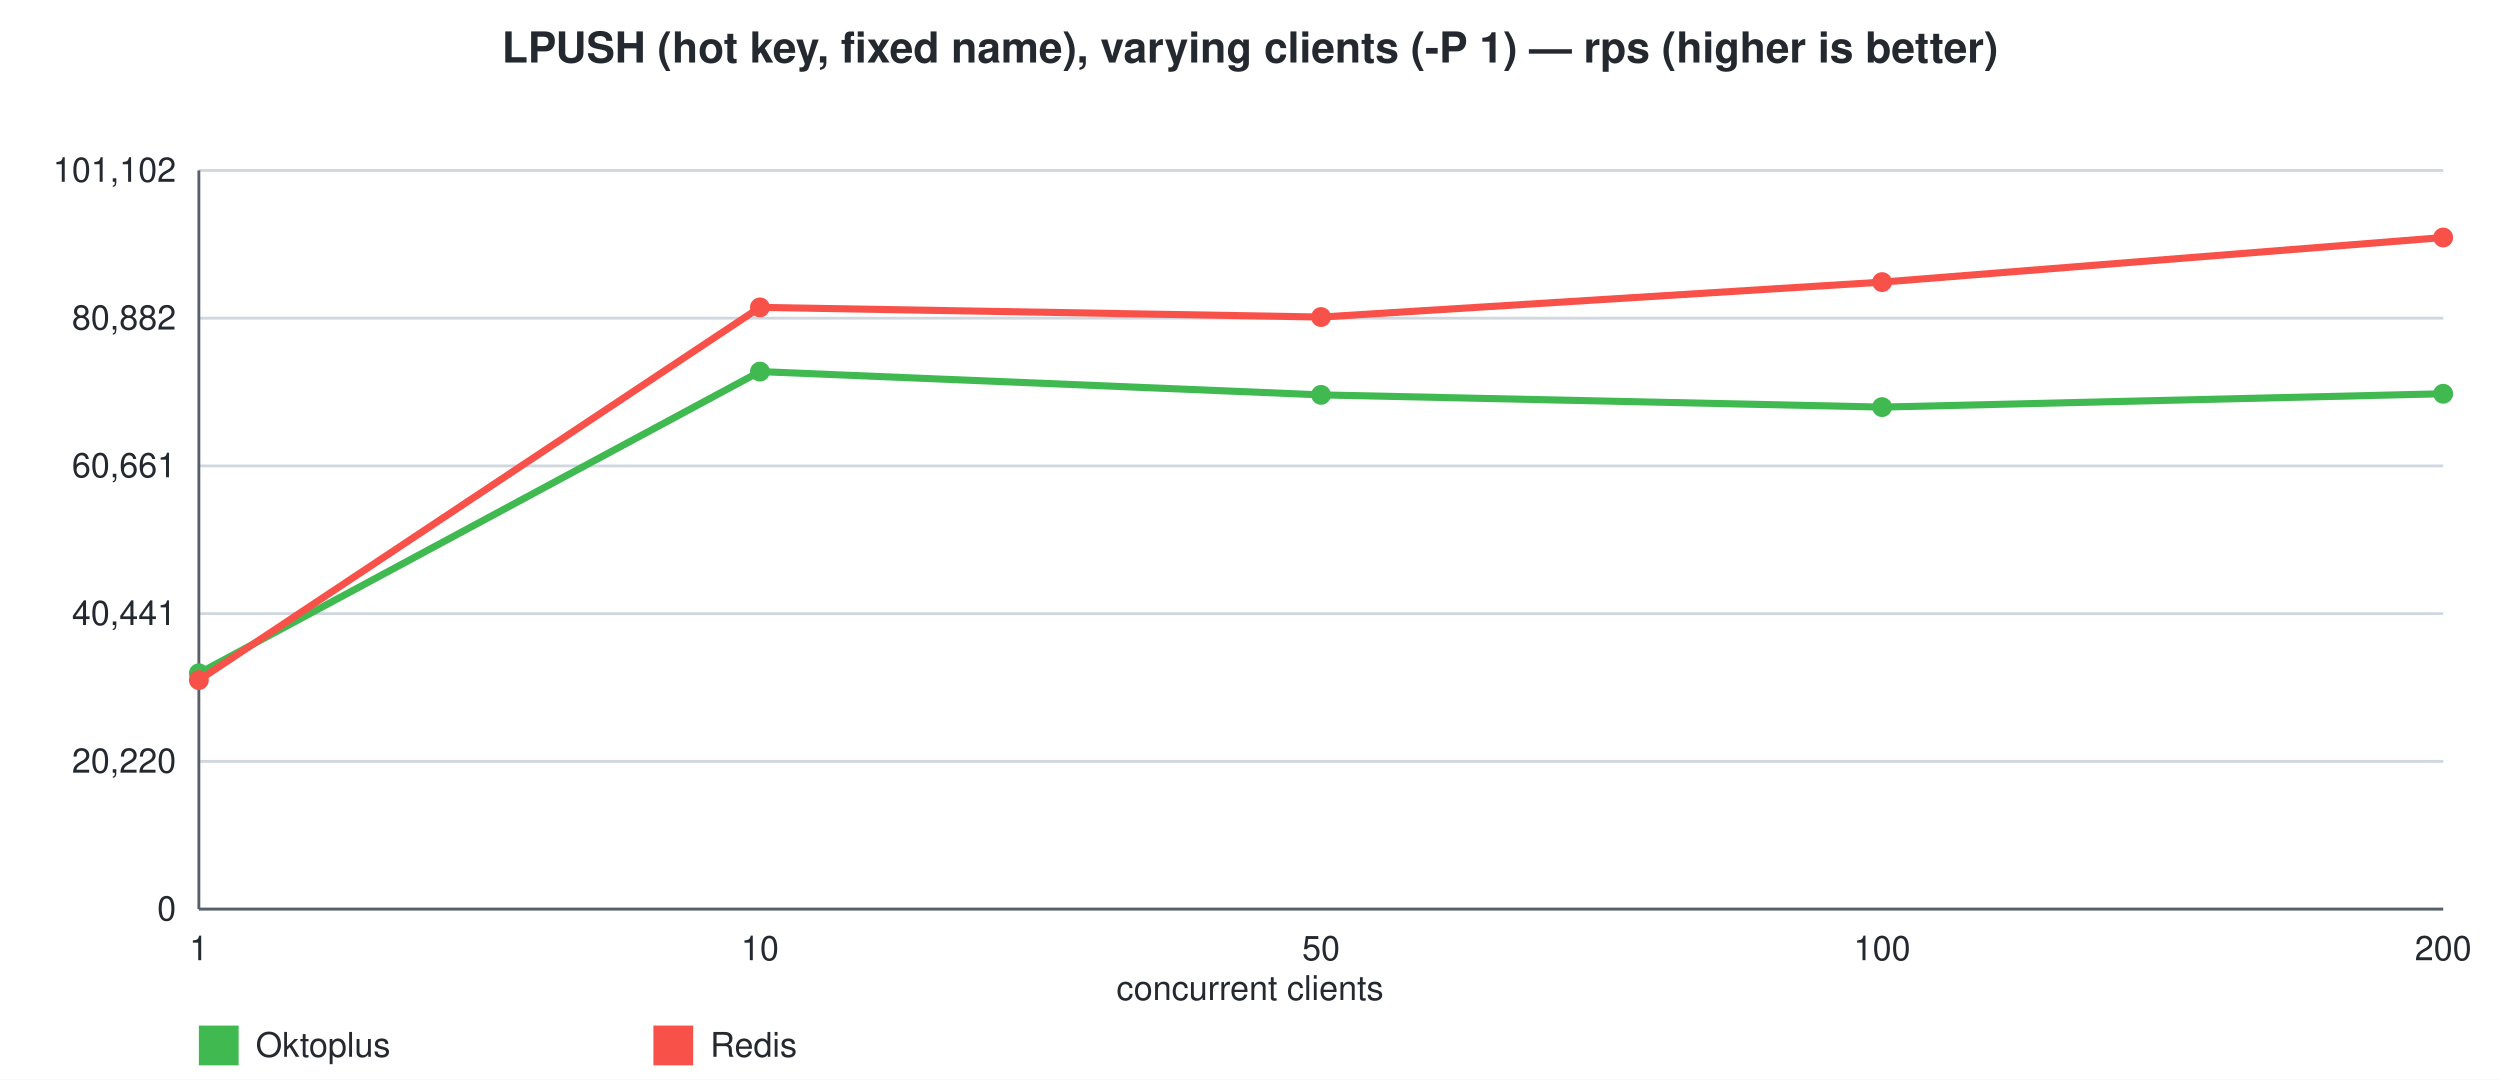
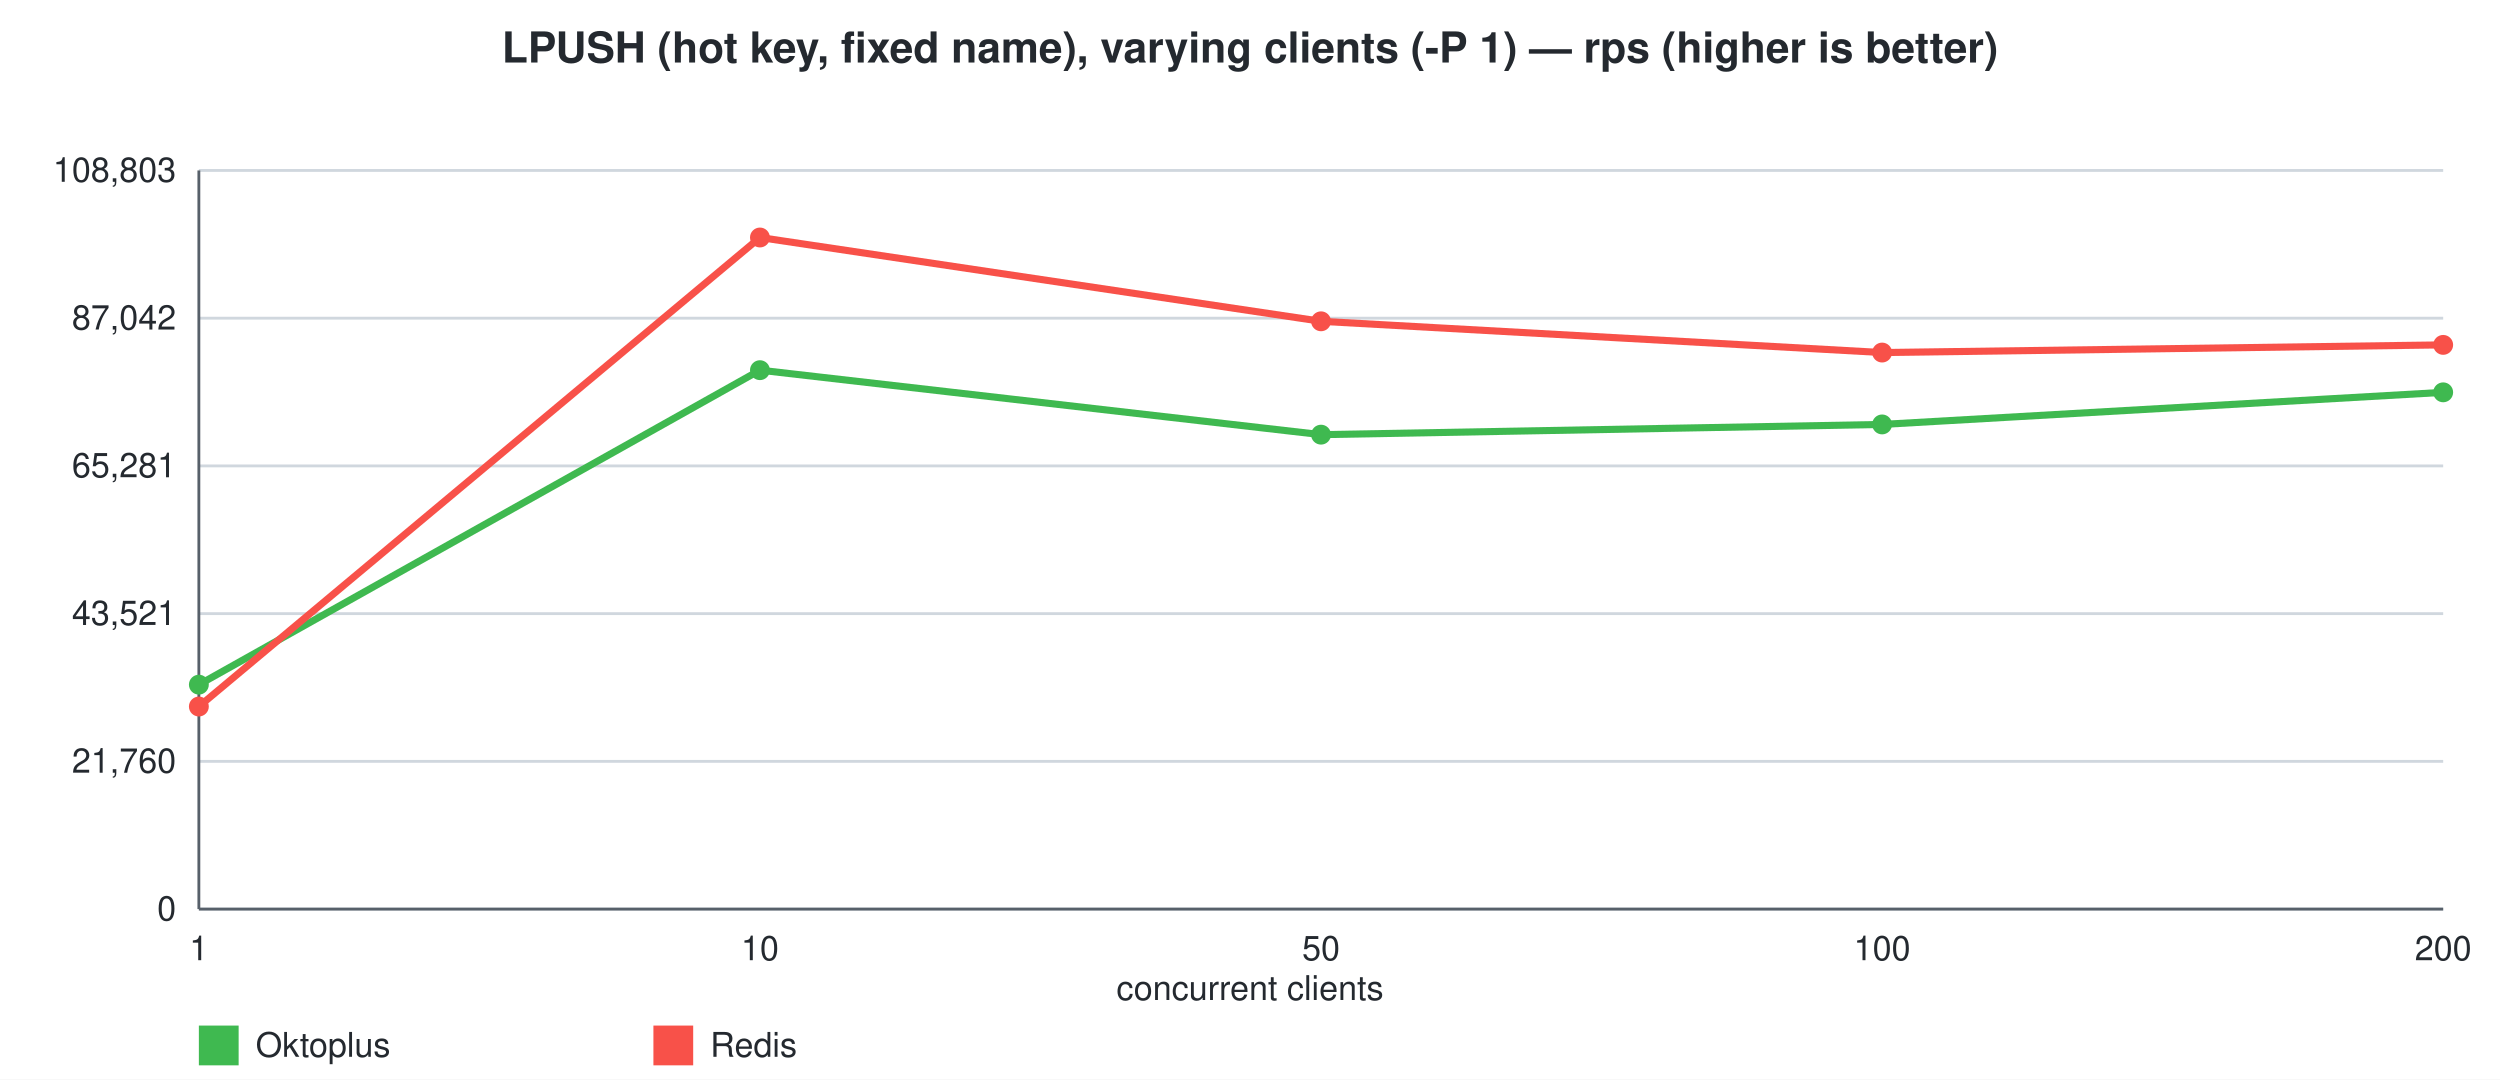
<svg xmlns="http://www.w3.org/2000/svg" width="880" height="380" viewBox="0 0 880 380" font-family="-apple-system, Segoe UI, Helvetica, Arial, sans-serif" font-size="12">
  <rect width="880" height="380" fill="#ffffff" />
  <text x="440.0" y="22" text-anchor="middle" fill="#24292f" font-size="15" font-weight="600">LPUSH (hot key, fixed name), varying clients (-P 1) — rps (higher is better)</text>
  <line x1="70" y1="320.0" x2="860" y2="320.0" stroke="#d0d7de" stroke-width="1" />
  <text x="62" y="324.0" text-anchor="end" fill="#24292f">0</text>
  <line x1="70" y1="268.0" x2="860" y2="268.0" stroke="#d0d7de" stroke-width="1" />
-   <text x="62" y="272.0" text-anchor="end" fill="#24292f">20,220</text>
+   <text x="62" y="272.0" text-anchor="end" fill="#24292f">21,760</text>
  <line x1="70" y1="216.0" x2="860" y2="216.0" stroke="#d0d7de" stroke-width="1" />
-   <text x="62" y="220.0" text-anchor="end" fill="#24292f">40,441</text>
-   <line x1="70" y1="164" x2="860" y2="164" stroke="#d0d7de" stroke-width="1" />
-   <text x="62" y="168" text-anchor="end" fill="#24292f">60,661</text>
+   <text x="62" y="220.0" text-anchor="end" fill="#24292f">43,521</text>
+   <line x1="70" y1="164.0" x2="860" y2="164.0" stroke="#d0d7de" stroke-width="1" />
+   <text x="62" y="168.0" text-anchor="end" fill="#24292f">65,281</text>
  <line x1="70" y1="112.0" x2="860" y2="112.0" stroke="#d0d7de" stroke-width="1" />
-   <text x="62" y="116.0" text-anchor="end" fill="#24292f">80,882</text>
-   <line x1="70" y1="60.0" x2="860" y2="60.0" stroke="#d0d7de" stroke-width="1" />
-   <text x="62" y="64.0" text-anchor="end" fill="#24292f">101,102</text>
+   <text x="62" y="116.0" text-anchor="end" fill="#24292f">87,042</text>
+   <line x1="70" y1="60" x2="860" y2="60" stroke="#d0d7de" stroke-width="1" />
+   <text x="62" y="64" text-anchor="end" fill="#24292f">108,803</text>
  <line x1="70" y1="60" x2="70" y2="320" stroke="#57606a" stroke-width="1" />
  <line x1="70" y1="320" x2="860" y2="320" stroke="#57606a" stroke-width="1" />
  <text x="70.0" y="338" text-anchor="middle" fill="#24292f">1</text>
  <text x="267.5" y="338" text-anchor="middle" fill="#24292f">10</text>
  <text x="465.0" y="338" text-anchor="middle" fill="#24292f">50</text>
  <text x="662.5" y="338" text-anchor="middle" fill="#24292f">100</text>
  <text x="860.0" y="338" text-anchor="middle" fill="#24292f">200</text>
  <text x="440.0" y="352" text-anchor="middle" fill="#24292f">concurrent clients</text>
-   <polyline fill="none" stroke="#3fb950" stroke-width="2.5" points="70.0,237.0 267.5,130.8 465.0,139.0 662.5,143.3 860.0,138.6" />
-   <circle cx="70.0" cy="237.0" r="3.5" fill="#3fb950" />
-   <circle cx="267.5" cy="130.8" r="3.5" fill="#3fb950" />
-   <circle cx="465.0" cy="139.0" r="3.5" fill="#3fb950" />
-   <circle cx="662.5" cy="143.3" r="3.5" fill="#3fb950" />
-   <circle cx="860.0" cy="138.6" r="3.5" fill="#3fb950" />
-   <polyline fill="none" stroke="#f85149" stroke-width="2.5" points="70.0,239.4 267.5,108.2 465.0,111.6 662.5,99.3 860.0,83.6" />
-   <circle cx="70.0" cy="239.4" r="3.5" fill="#f85149" />
-   <circle cx="267.5" cy="108.2" r="3.5" fill="#f85149" />
-   <circle cx="465.0" cy="111.6" r="3.5" fill="#f85149" />
-   <circle cx="662.5" cy="99.3" r="3.5" fill="#f85149" />
-   <circle cx="860.0" cy="83.6" r="3.5" fill="#f85149" />
+   <polyline fill="none" stroke="#3fb950" stroke-width="2.5" points="70.0,241.0 267.5,130.3 465.0,153.0 662.5,149.4 860.0,138.1" />
+   <circle cx="70.0" cy="241.0" r="3.5" fill="#3fb950" />
+   <circle cx="267.5" cy="130.3" r="3.5" fill="#3fb950" />
+   <circle cx="465.0" cy="153.0" r="3.5" fill="#3fb950" />
+   <circle cx="662.5" cy="149.4" r="3.5" fill="#3fb950" />
+   <circle cx="860.0" cy="138.1" r="3.5" fill="#3fb950" />
+   <polyline fill="none" stroke="#f85149" stroke-width="2.5" points="70.0,248.7 267.5,83.6 465.0,113.1 662.5,124.1 860.0,121.4" />
+   <circle cx="70.0" cy="248.7" r="3.5" fill="#f85149" />
+   <circle cx="267.5" cy="83.6" r="3.5" fill="#f85149" />
+   <circle cx="465.0" cy="113.1" r="3.5" fill="#f85149" />
+   <circle cx="662.5" cy="124.1" r="3.5" fill="#f85149" />
+   <circle cx="860.0" cy="121.4" r="3.5" fill="#f85149" />
  <rect x="70" y="361" width="14" height="14" fill="#3fb950" />
  <text x="90" y="372" fill="#24292f">Oktoplus</text>
  <rect x="230" y="361" width="14" height="14" fill="#f85149" />
  <text x="250" y="372" fill="#24292f">Redis</text>
</svg>
